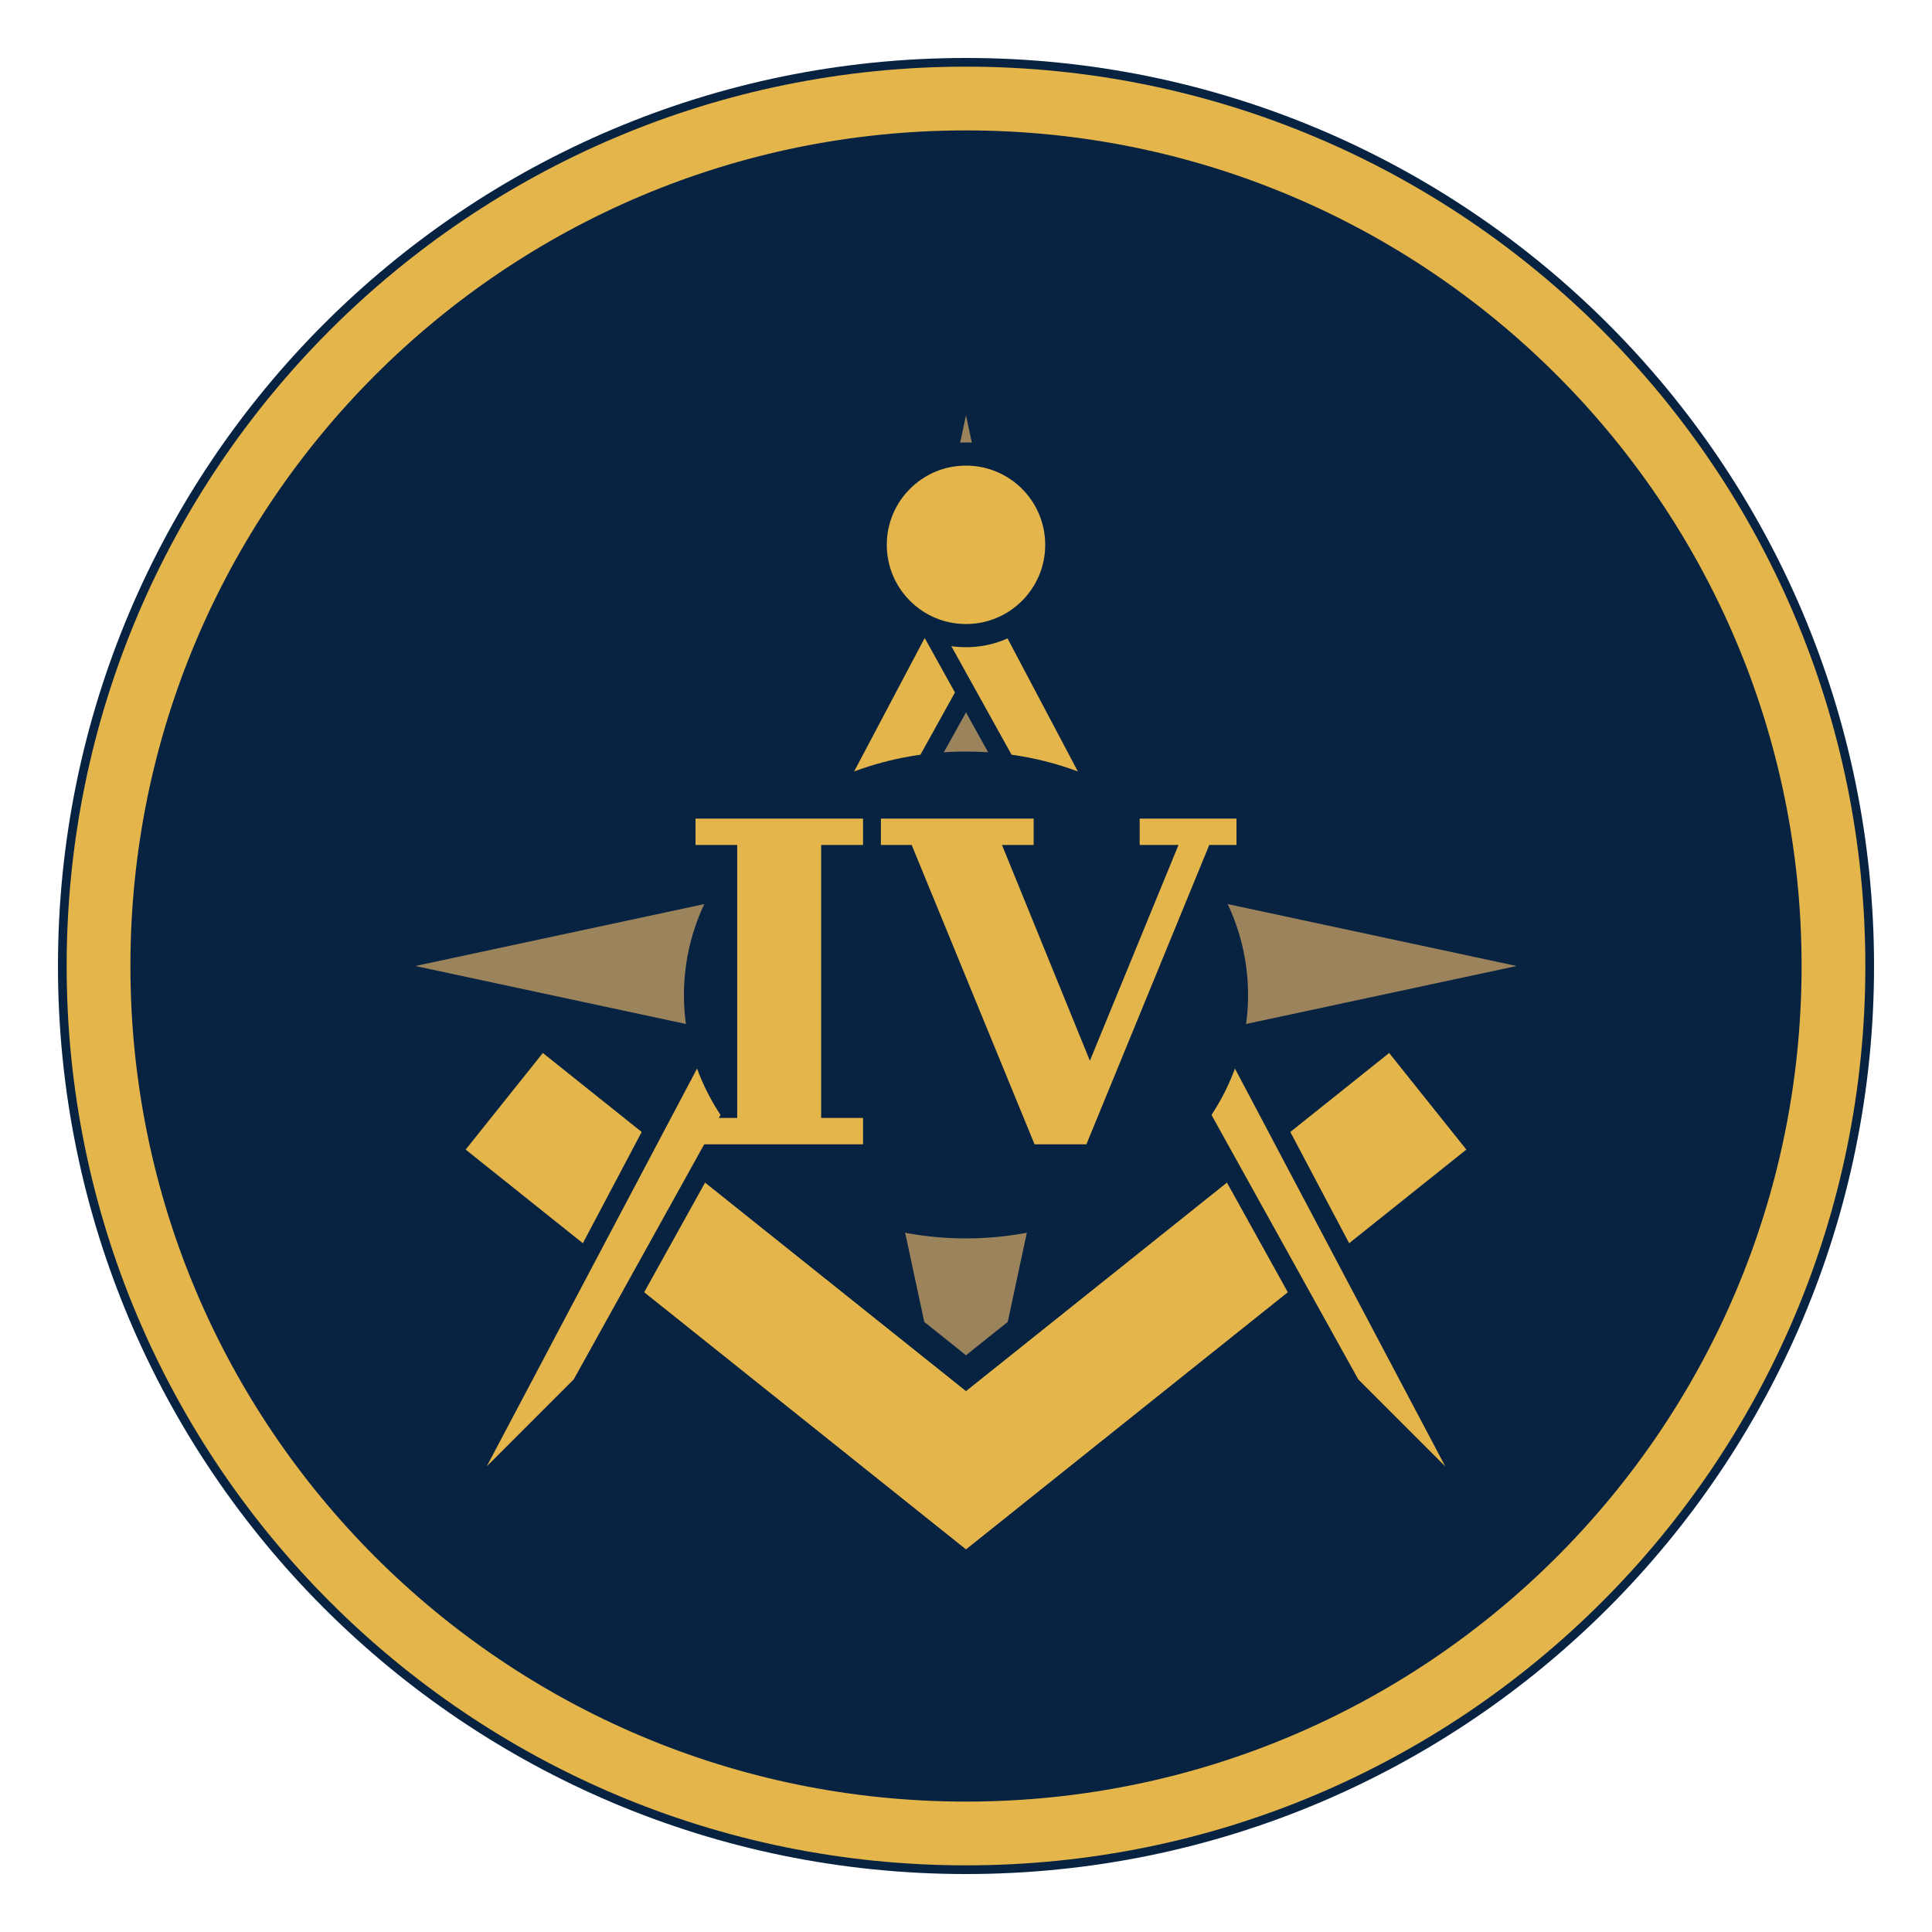
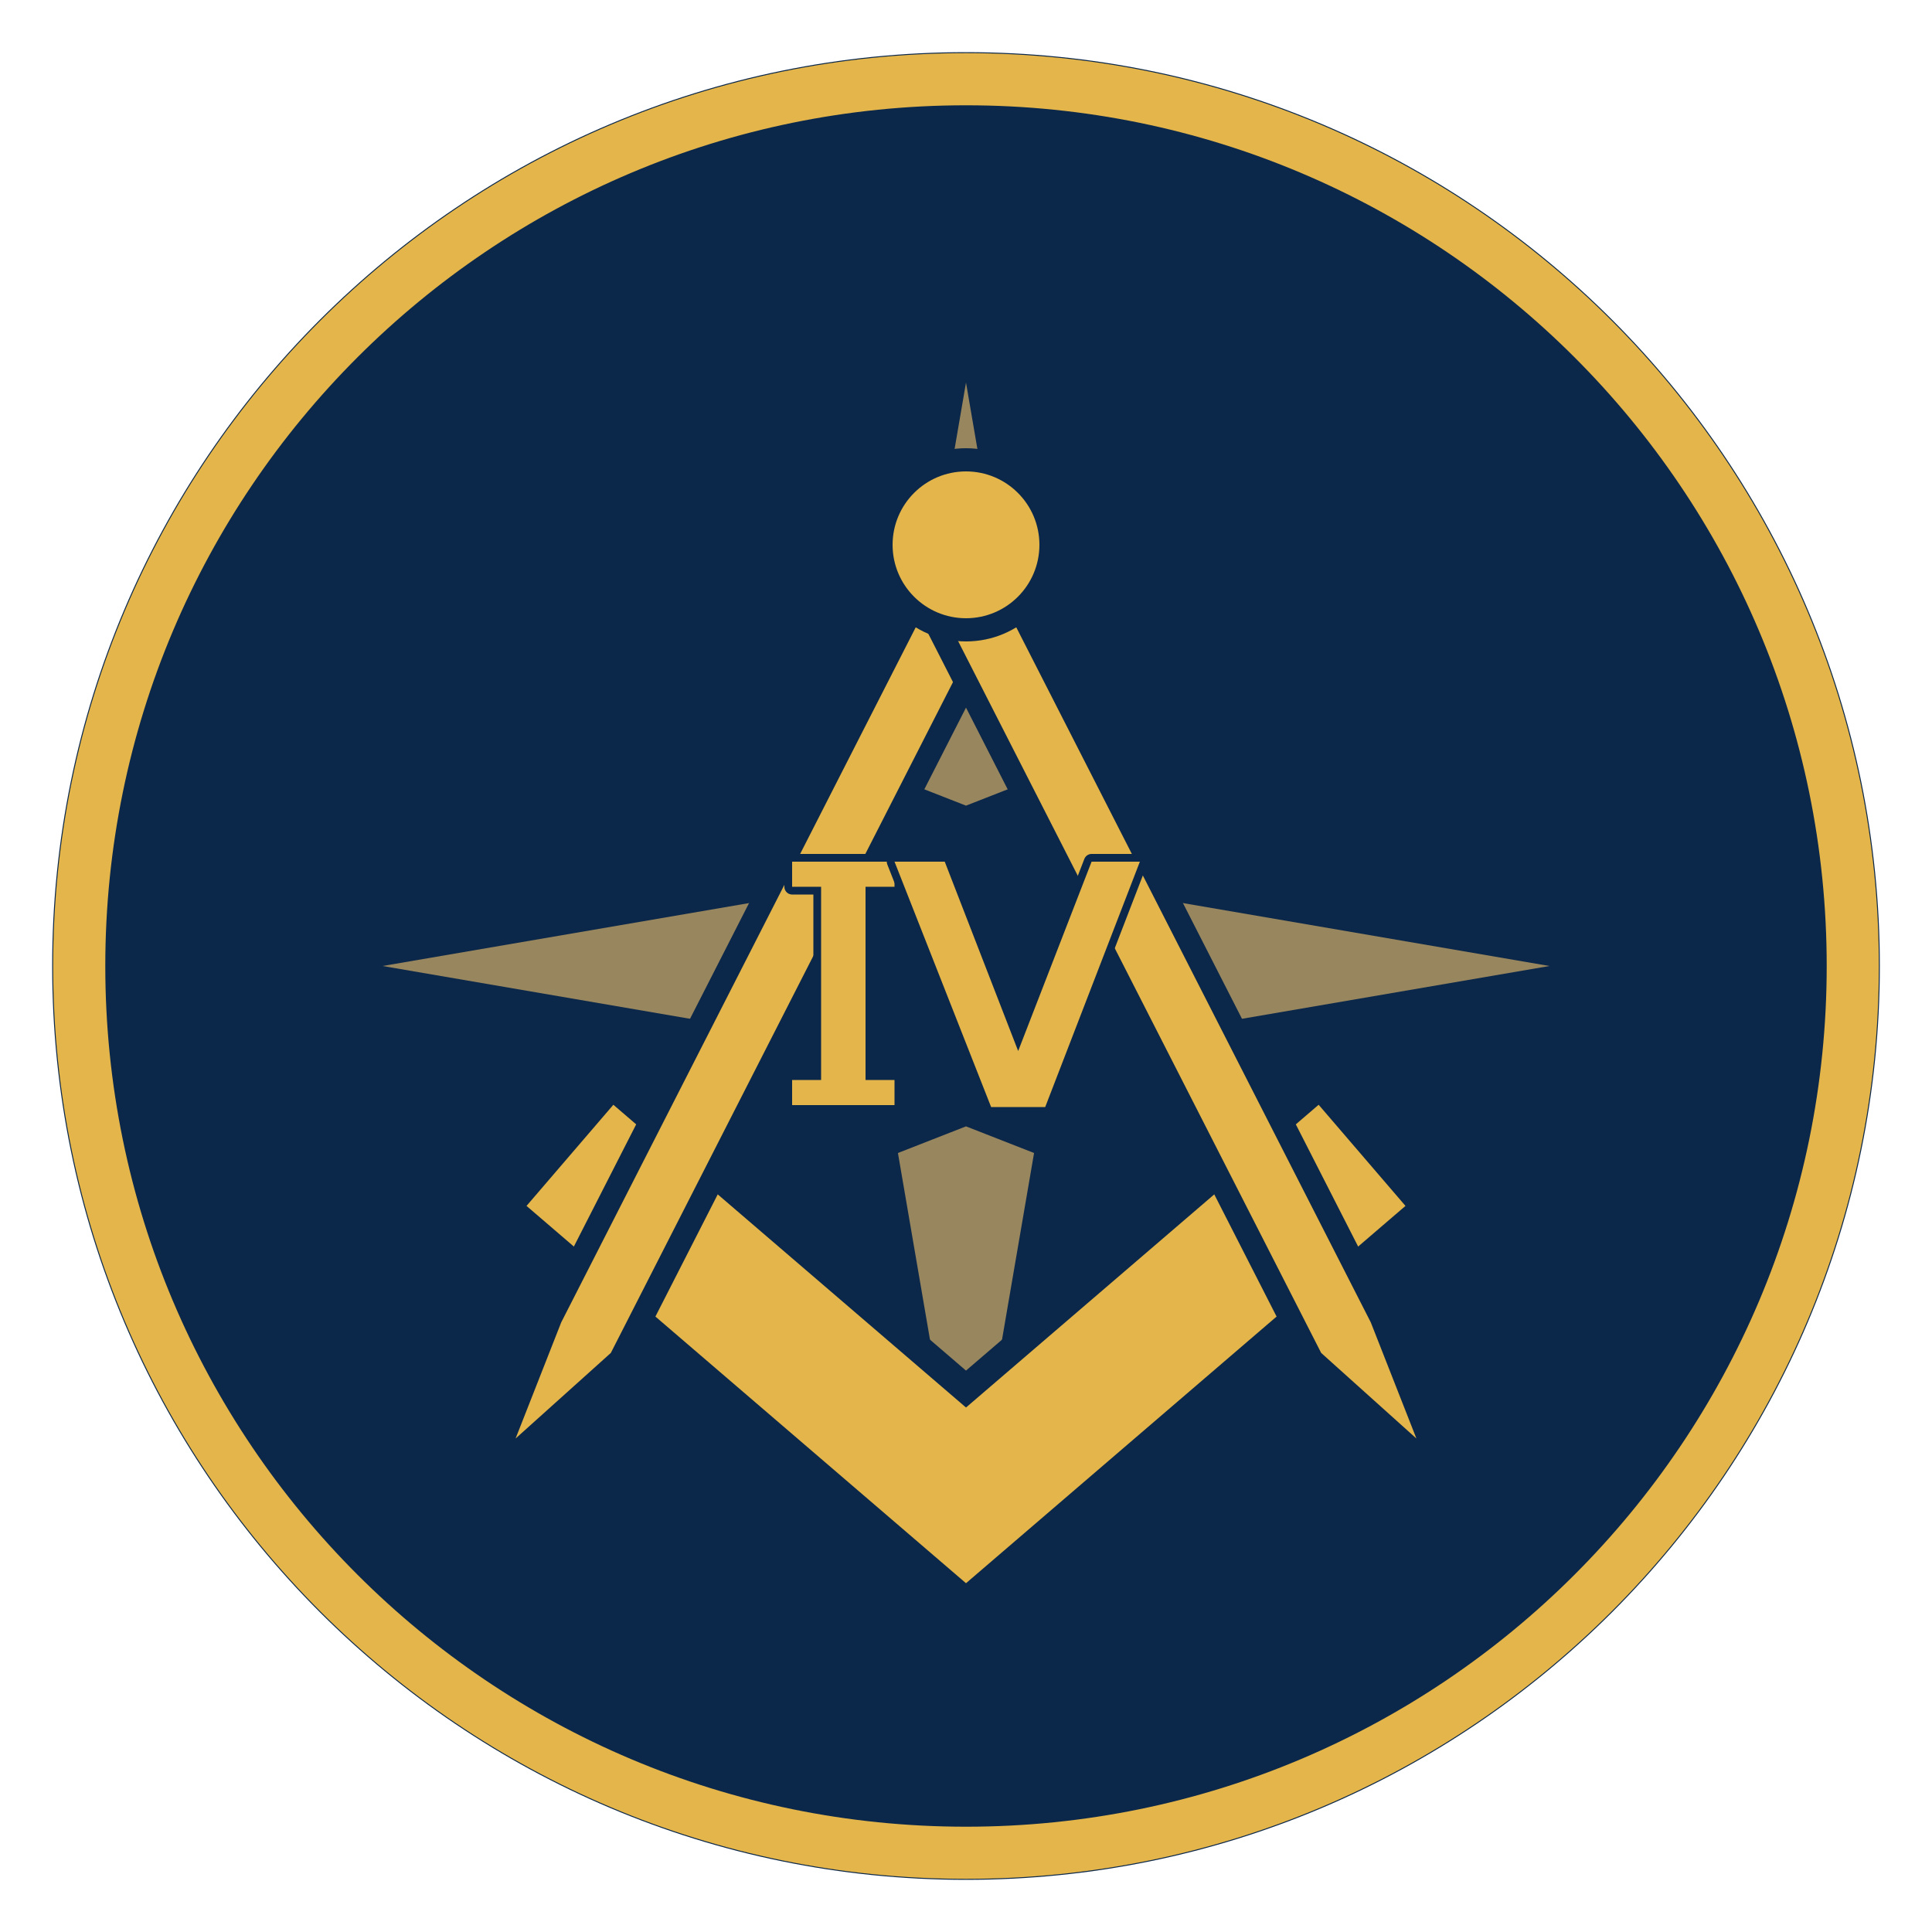
- <svg xmlns="http://www.w3.org/2000/svg" width="90mm" height="90mm" viewBox="0 0 1000 1000" role="img" aria-label="Division IV embroidery artwork, square and compasses with compass rose">
-   <g id="navy-ground" fill="#082342">
-     <circle cx="500" cy="500" r="470" />
+ <svg xmlns="http://www.w3.org/2000/svg" viewBox="0 0 1000 1000" width="55mm" height="55mm" role="img" aria-label="Division IV Masonic embroidery vector">
+   <circle id="navy-field" cx="500" cy="500" r="473" fill="#0B2749" />
+   <g id="compass-rose-muted-gold" fill="#98865E">
+     <polygon points="596.79,464.77 802.00,500.00 596.79,535.23 583.00,500.00" />
+     <polygon points="535.23,596.79 500.00,802.00 464.77,596.79 500.00,583.00" />
+     <polygon points="403.21,535.23 198.00,500.00 403.21,464.77 417.00,500.00" />
+     <polygon points="464.77,403.21 500.00,198.00 535.23,403.21 500.00,417.00" />
  </g>
-   <g id="muted-gold-compass-rose" fill="#9B845C">
-     <polygon points="500.0,215.0 545.0,425.0 500.0,420.0 455.0,425.0" />
-     <polygon points="785.0,500.0 575.0,545.0 580.0,500.0 575.0,455.0" />
-     <polygon points="500.0,785.0 455.0,575.0 500.0,580.0 545.0,575.0" />
-     <polygon points="215.0,500.0 425.0,455.0 420.0,500.0 425.0,545.0" />
+   <g id="masonic-square" fill="none" stroke-linejoin="miter" stroke-linecap="butt">
+     <path d="M 295 598 L 500 774 L 705 598" stroke="#0B2749" stroke-width="98" />
+     <path d="M 295 598 L 500 774 L 705 598" stroke="#E3B54A" stroke-width="69" />
  </g>
-   <g id="gold-border" fill="none" stroke="#E3B54A" stroke-width="33">
-     <circle cx="500" cy="500" r="449" />
+   <g id="masonic-compasses" fill="#E3B54A" stroke="#0B2749" stroke-width="12" stroke-linejoin="round">
+     <path d="M 488 284 L 524 306 L 321 704 L 252 766 L 285 682 Z" />
+     <path d="M 512 284 L 476 306 L 679 704 L 748 766 L 715 682 Z" />
  </g>
-   <path id="square-navy-separation" d="M 286 590 L 500 761 L 714 590" fill="none" stroke="#082342" stroke-width="93" stroke-linecap="square" stroke-linejoin="miter" />
-   <path id="gold-square" d="M 286 590 L 500 761 L 714 590" fill="none" stroke="#E3B54A" stroke-width="64" stroke-linecap="square" stroke-linejoin="miter" />
-   <g id="gold-compasses" fill="#E3B54A" stroke="#082342" stroke-width="10" stroke-linejoin="round">
-     <path id="compass-left" d="M 490 298 L 523 317 L 301 717 L 232 786 Z" />
-     <path id="compass-right" d="M 510 298 L 477 317 L 699 717 L 768 786 Z" />
+   <circle id="hinge-outline" cx="500" cy="282" r="50" fill="#0B2749" />
+   <circle id="compass-hinge" cx="500" cy="282" r="38" fill="#E3B54A" />
+   <g id="roman-IV" fill="#E3B54A" stroke="#0B2749" stroke-width="8" stroke-linejoin="round" paint-order="stroke fill">
+     <path id="roman-I" d="M 410 446 H 463 V 459 H 448 V 559 H 463 V 572 H 410 V 559 H 425 V 459 H 410 Z" />
+     <path id="roman-V" d="M 463 446 H 489 L 527 544 L 565 446 H 590 L 541 573 H 513 Z" />
  </g>
-   <circle id="compass-pivot" cx="500" cy="282" r="47" fill="#E3B54A" stroke="#082342" stroke-width="12" />
-   <ellipse id="roman-four-clear-space" cx="500" cy="515" rx="146" ry="126" fill="#082342" />
-   <path id="roman-four" d="M 360.00,592.29 L 360.00,578.63 L 381.57,578.63 L 381.57,437.37 L 360.00,437.37 L 360.00,423.71 L 446.71,423.71 L 446.71,437.37 L 425.03,437.37 L 425.03,578.63 L 446.71,578.63 L 446.71,592.29 L 360.00,592.29 Z M 640.00,423.71 L 640.00,437.37 L 625.91,437.37 L 562.32,592.29 L 535.48,592.29 L 471.89,437.37 L 455.95,437.37 L 455.95,423.71 L 535.01,423.71 L 535.01,437.37 L 518.64,437.37 L 564.13,549.04 L 609.98,437.37 L 589.89,437.37 L 589.89,423.71 L 640.00,423.71 Z" fill="#E3B54A" stroke="#082342" stroke-width="0" stroke-linejoin="round" />
+   <circle id="outer-gold-border" cx="500" cy="500" r="459" fill="none" stroke="#E3B54A" stroke-width="27" />
</svg>
